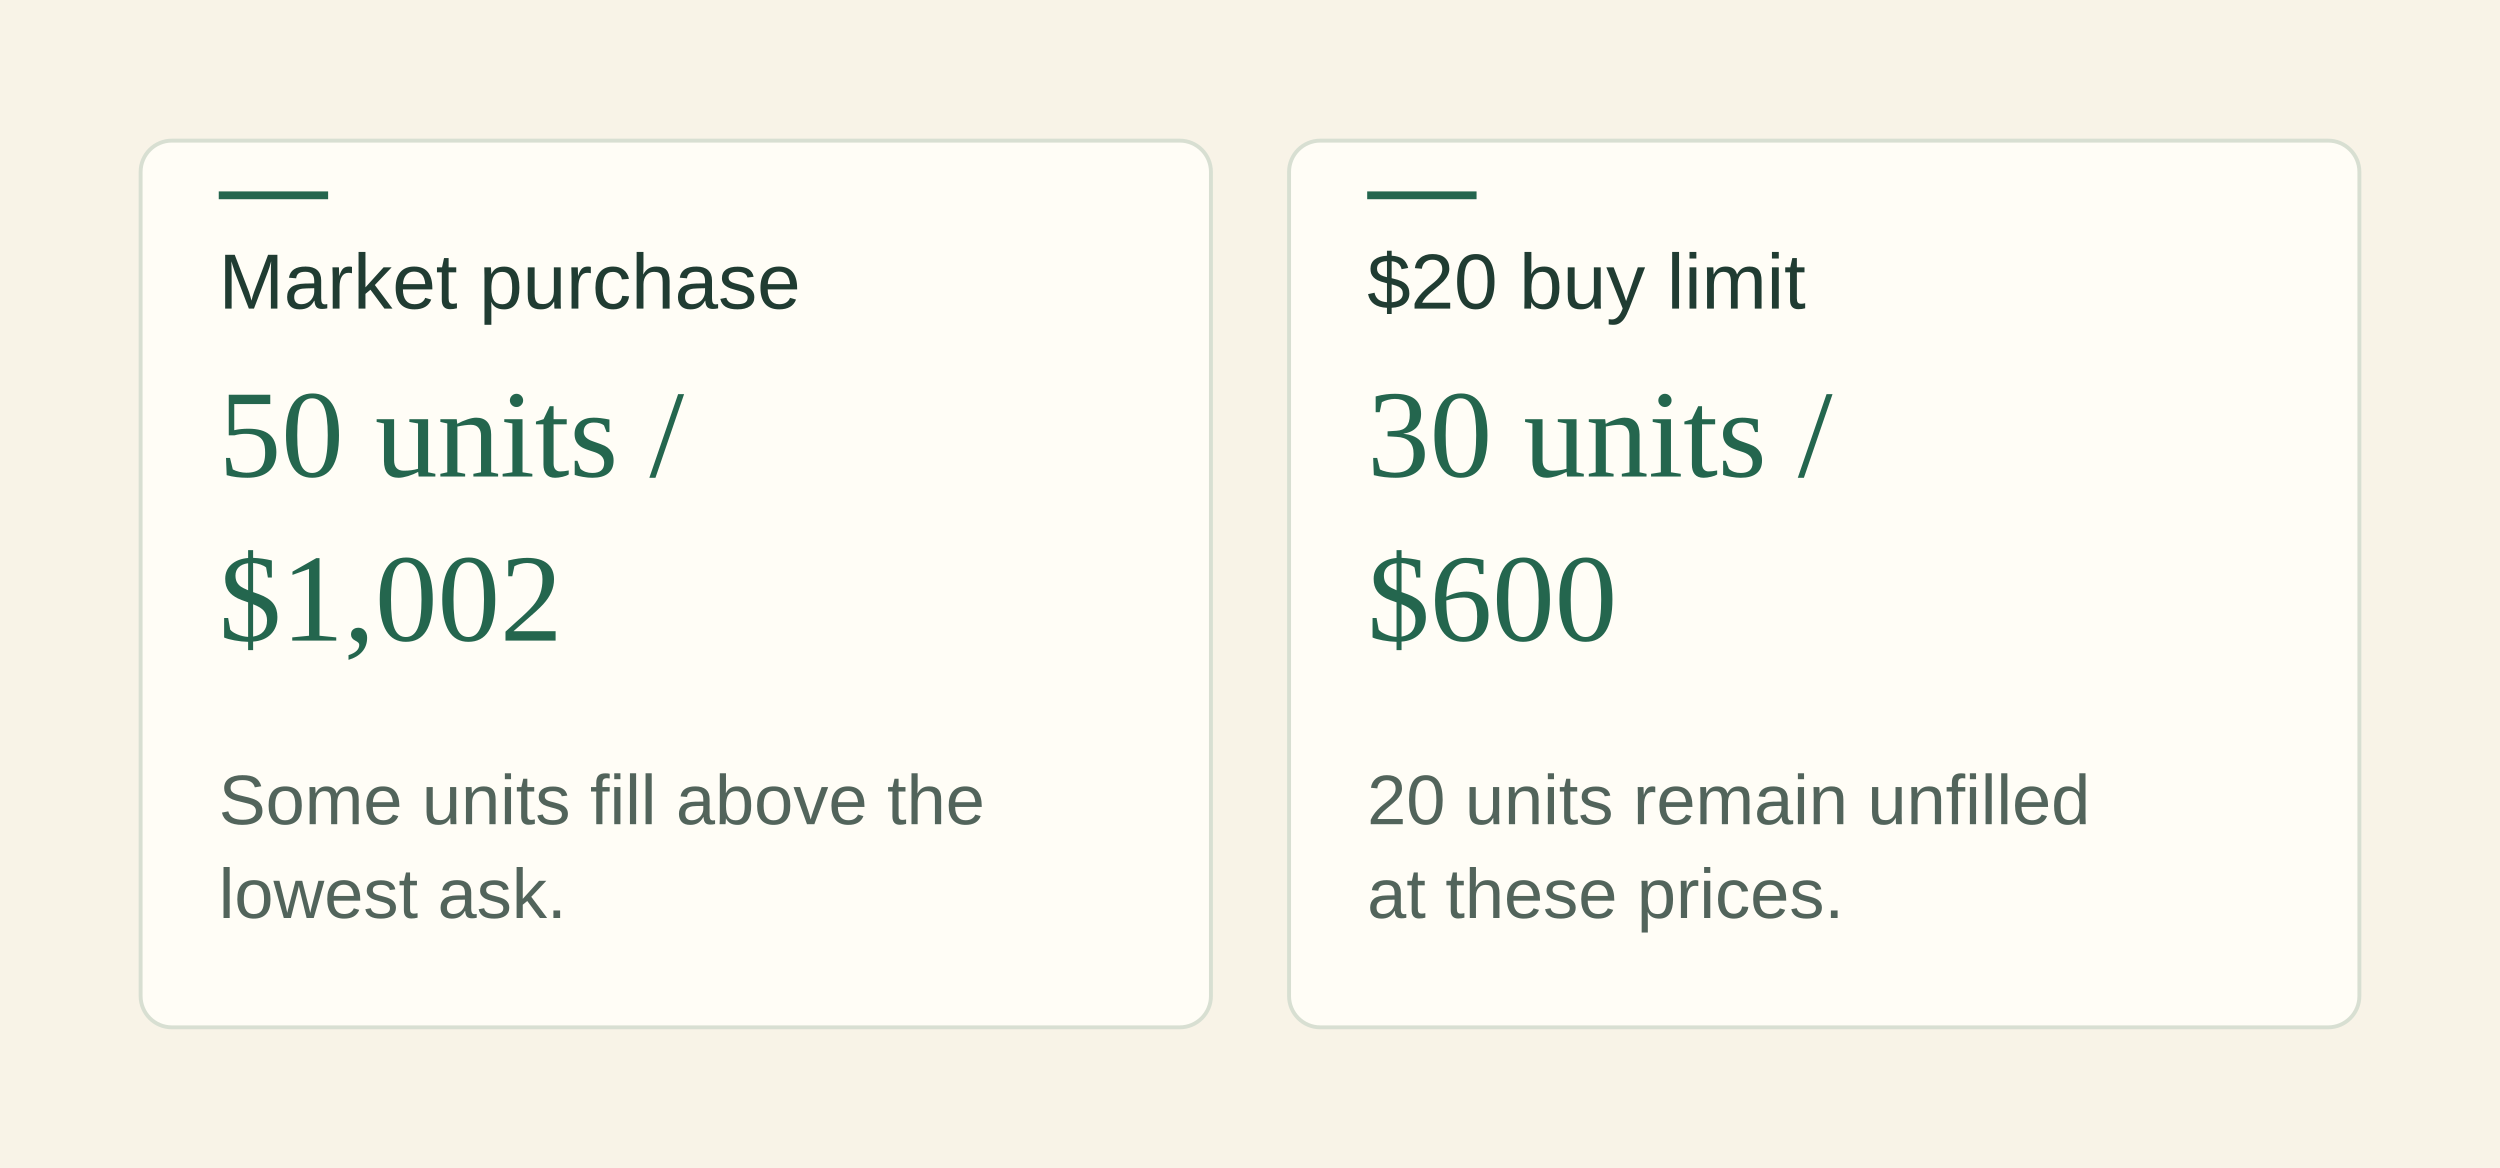
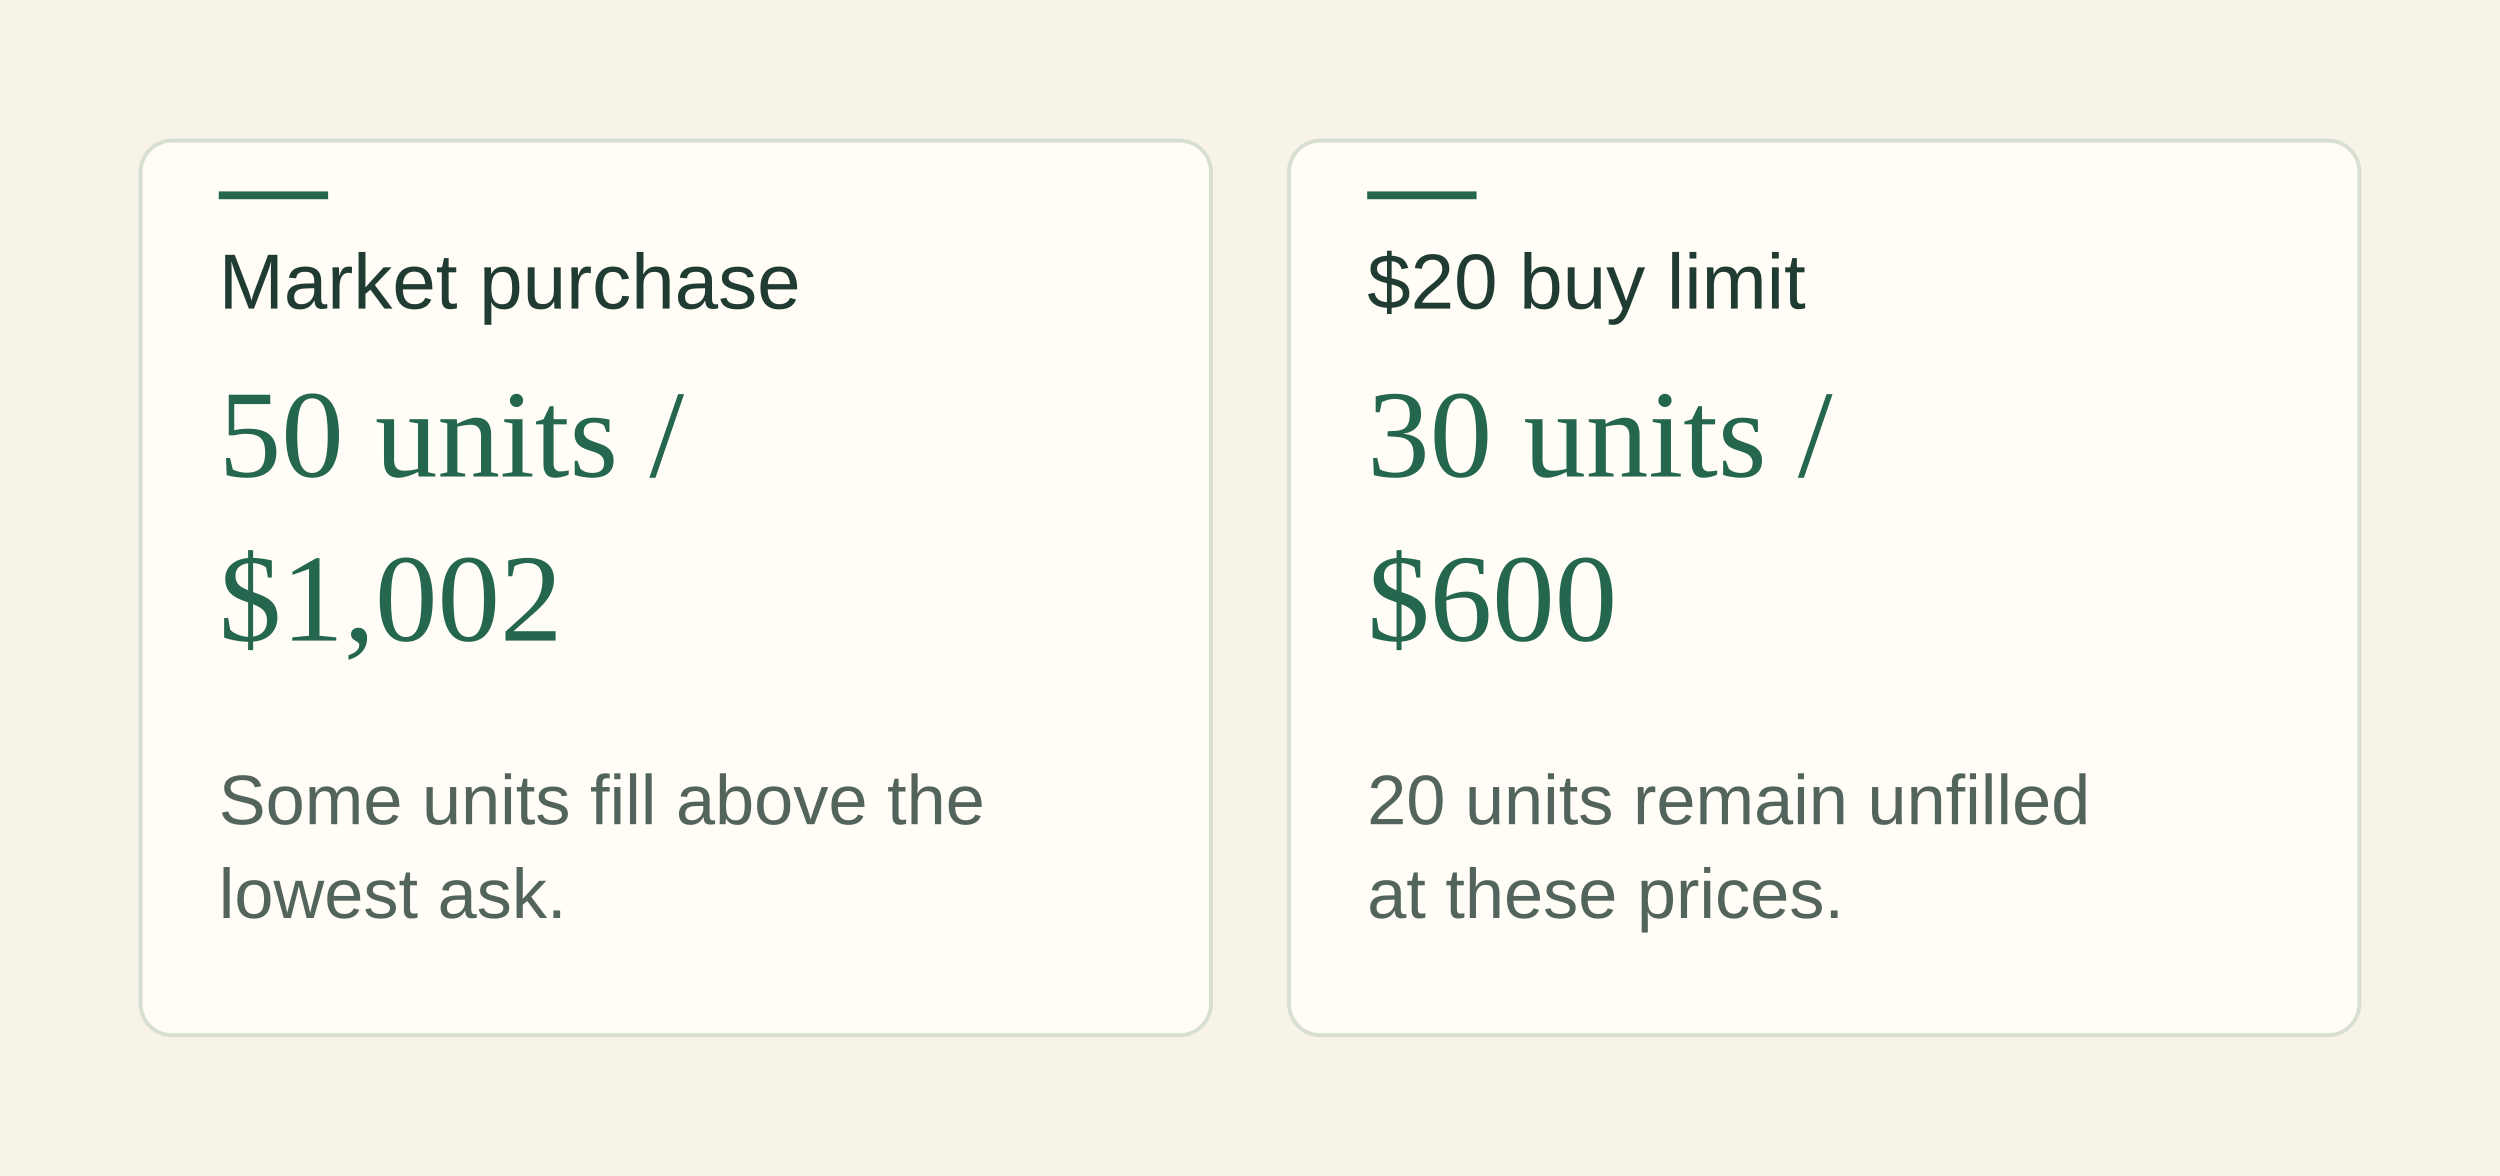
- <svg xmlns="http://www.w3.org/2000/svg" width="640" height="299" viewBox="0 0 640 299" data-layout="compare" role="img" aria-labelledby="title description">
-   <rect width="640" height="299" fill="#f8f3e7" />
+ <svg xmlns="http://www.w3.org/2000/svg" width="640" height="301" viewBox="0 0 640 301" data-layout="compare" role="img" aria-labelledby="title description">
+   <rect width="640" height="301" fill="#f8f3e7" />
  <g font-family="Arial, Helvetica, sans-serif">
    <g data-row="0">
-       <rect x="36" y="36" width="274" height="227" rx="8" fill="#fffdf6" stroke="#d8dfd2" />
+       <rect x="36" y="36" width="274" height="229" rx="8" fill="#fffdf6" stroke="#d8dfd2" />
      <path d="M56 50h28" stroke="#24664e" stroke-width="2" />
      <text x="56" y="79" font-size="20" font-weight="500" fill="#203c32" text-anchor="start">
        <tspan x="56" dy="0">Market purchase</tspan>
      </text>
      <text x="56" y="122" font-size="32" font-weight="400" fill="#24664e" text-anchor="start" font-family="Georgia, Times New Roman, serif">
        <tspan x="56" dy="0">50 units /</tspan>
        <tspan x="56" dy="42">$1,002</tspan>
      </text>
      <text x="56" y="211" font-size="18" font-weight="400" fill="#52645b" text-anchor="start">
        <tspan x="56" dy="0">Some units fill above the</tspan>
        <tspan x="56" dy="24">lowest ask.</tspan>
      </text>
    </g>
    <g data-row="1">
-       <rect x="330" y="36" width="274" height="227" rx="8" fill="#fffdf6" stroke="#d8dfd2" />
+       <rect x="330" y="36" width="274" height="229" rx="8" fill="#fffdf6" stroke="#d8dfd2" />
      <path d="M350 50h28" stroke="#24664e" stroke-width="2" />
      <text x="350" y="79" font-size="20" font-weight="500" fill="#203c32" text-anchor="start">
        <tspan x="350" dy="0">$20 buy limit</tspan>
      </text>
      <text x="350" y="122" font-size="32" font-weight="400" fill="#24664e" text-anchor="start" font-family="Georgia, Times New Roman, serif">
        <tspan x="350" dy="0">30 units /</tspan>
        <tspan x="350" dy="42">$600</tspan>
      </text>
      <text x="350" y="211" font-size="18" font-weight="400" fill="#52645b" text-anchor="start">
        <tspan x="350" dy="0">20 units remain unfilled</tspan>
        <tspan x="350" dy="24">at these prices.</tspan>
      </text>
    </g>
  </g>
</svg>
